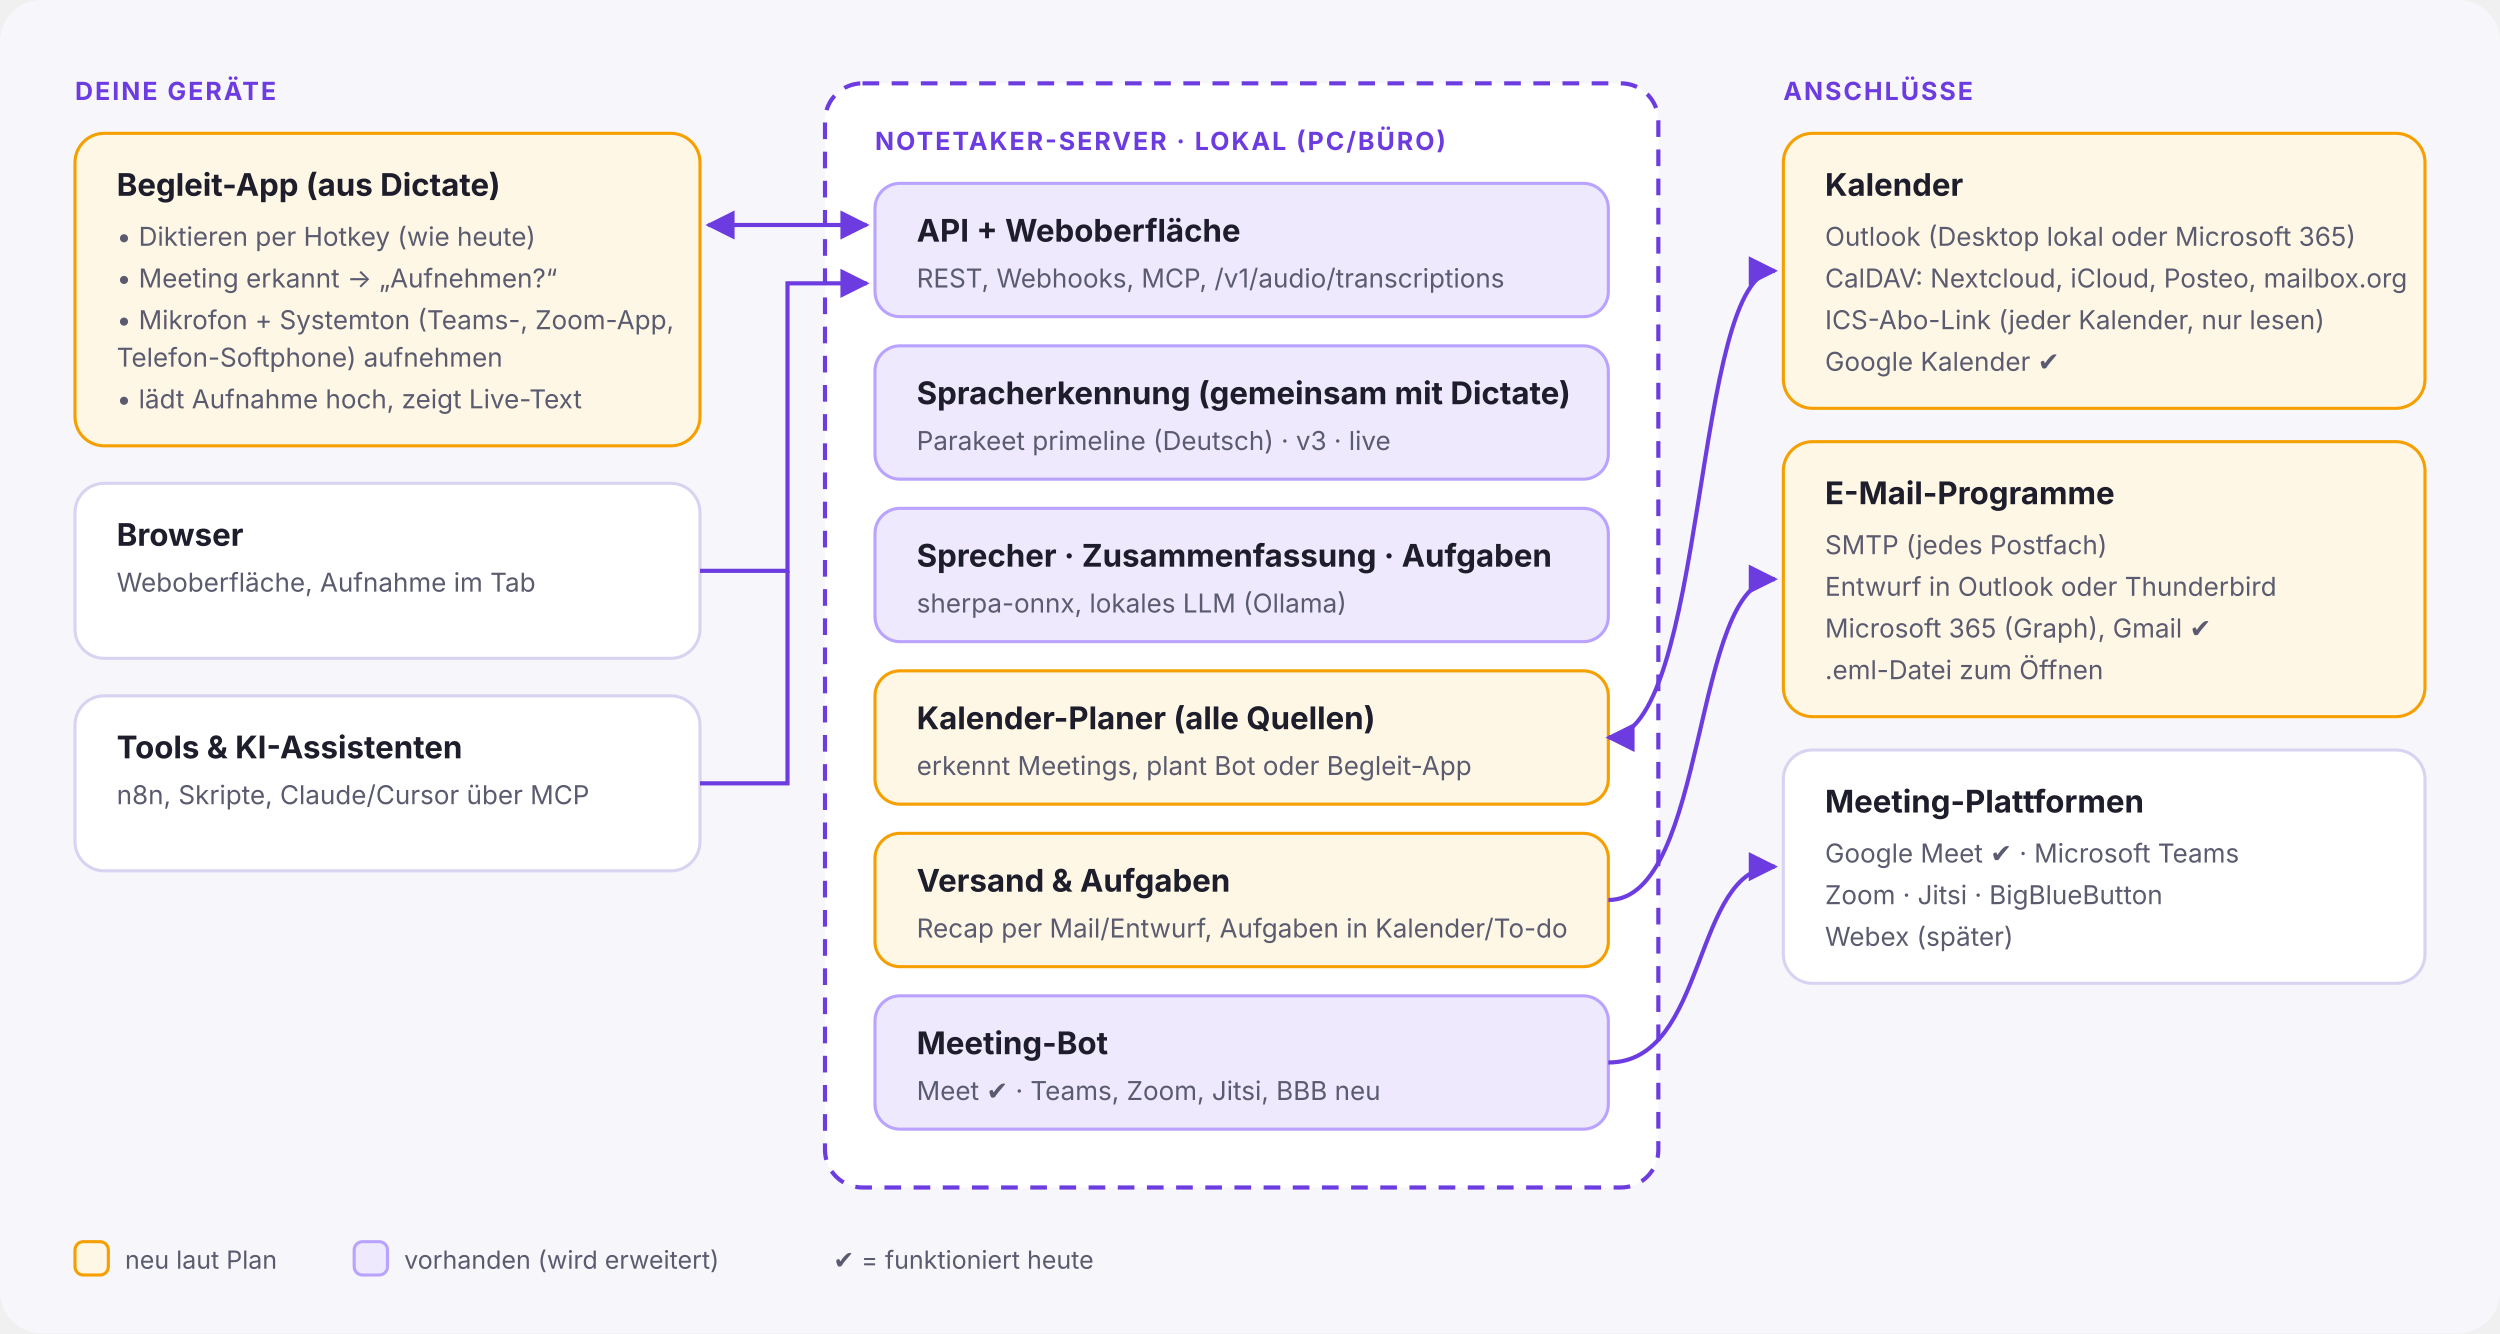
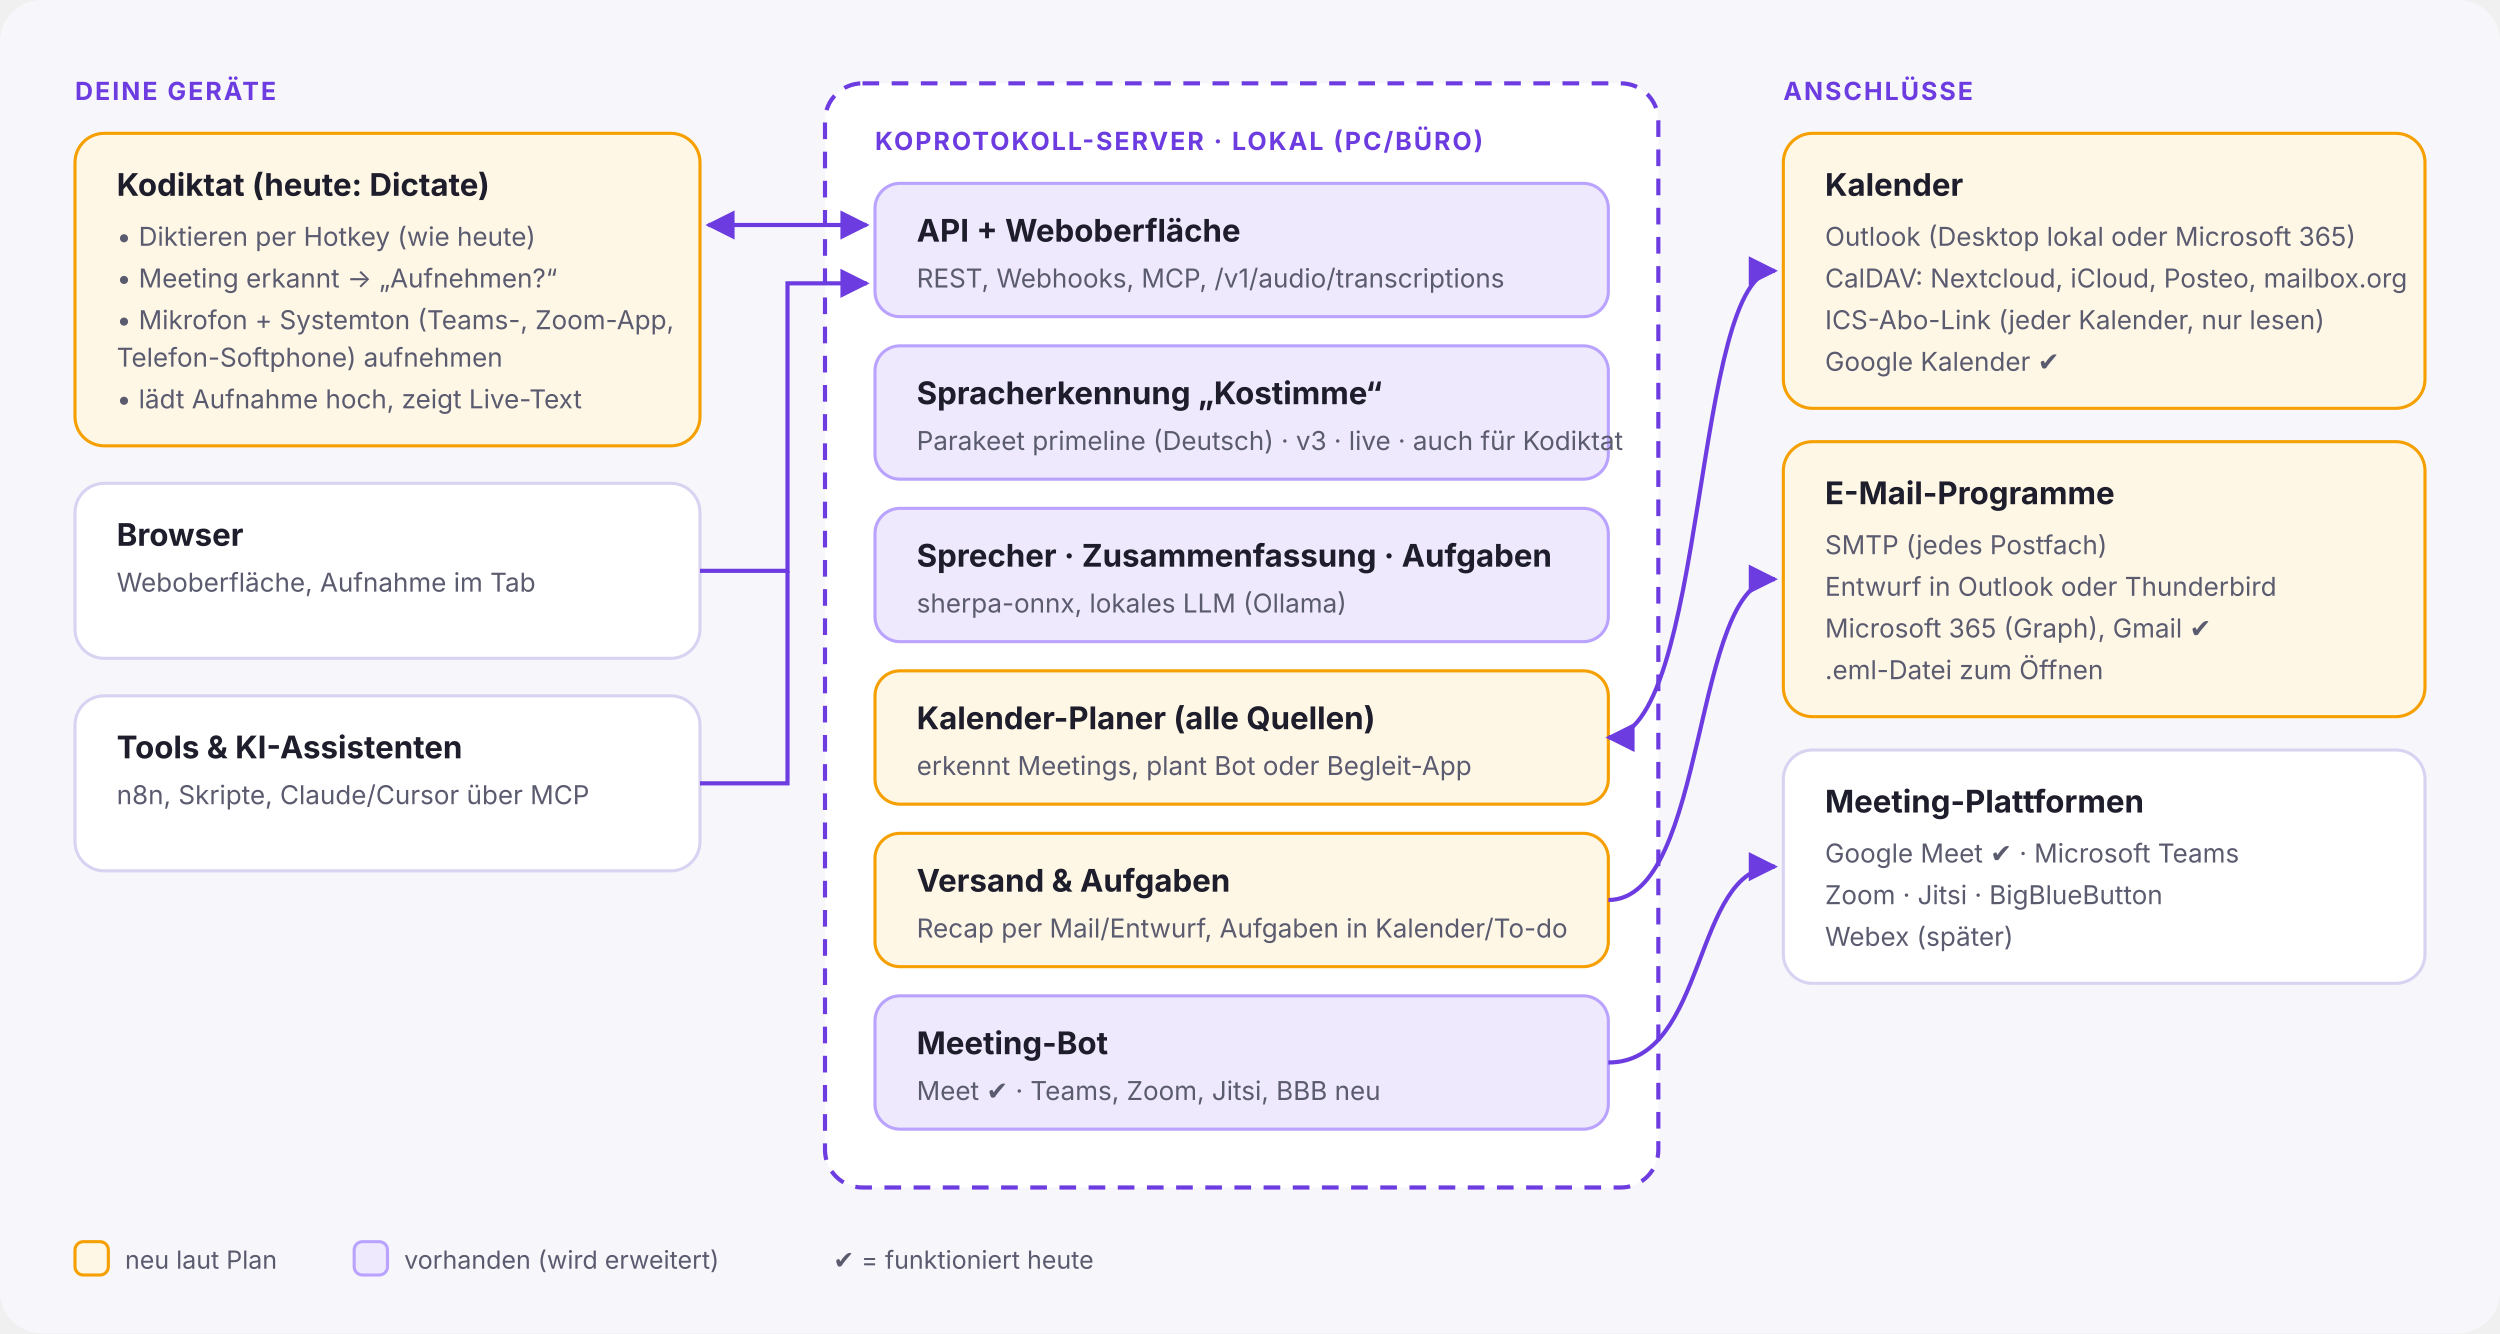
<svg xmlns="http://www.w3.org/2000/svg" viewBox="0 0 1200 640" width="1200" height="640" role="img" aria-labelledby="t d">
  <defs>
    <marker id="a" viewBox="0 0 10 10" refX="9" refY="5" markerWidth="7" markerHeight="7" orient="auto-start-reverse">
      <path d="M0 0 L10 5 L0 10 z" fill="#6c3ce1" />
    </marker>
    <style>
      .box { fill: #ffffff; stroke: #d9d3f2; stroke-width: 1.5; }
      .new { fill: #fff7e6; stroke: #f59f00; stroke-width: 1.5; }
      .core { fill: #efe9fd; stroke: #b9a3ff; stroke-width: 1.5; }
      .h { font: 700 15px Inter, 'Segoe UI', system-ui, sans-serif; fill: #1d1d2b; }
      .s { font: 400 12.5px Inter, 'Segoe UI', system-ui, sans-serif; fill: #5b5b70; }
      .lab { font: 700 12px Inter, 'Segoe UI', system-ui, sans-serif; fill: #6c3ce1; letter-spacing: .08em; }
      .ln { stroke: #6c3ce1; stroke-width: 2; fill: none; marker-end: url(#a); }
      .ln2 { stroke: #6c3ce1; stroke-width: 2; fill: none; marker-end: url(#a); marker-start: url(#a); }
      .leg { font: 400 12px Inter, 'Segoe UI', system-ui, sans-serif; fill: #5b5b70; }
    </style>
  </defs>
  <rect width="1200" height="640" rx="20" fill="#f7f7fb" />
  <text x="36" y="48" class="lab">DEINE GERÄTE</text>
  <rect x="36" y="64" width="300" height="150" rx="14" class="new" />
-   <text x="56" y="94" class="h">Begleit-App (aus Dictate)</text>
+   <text x="56" y="94" class="h">Kodiktat (heute: Dictate)</text>
  <text x="56" y="118" class="s">• Diktieren per Hotkey (wie heute)</text>
  <text x="56" y="138" class="s">• Meeting erkannt → „Aufnehmen?“</text>
  <text x="56" y="158" class="s">• Mikrofon + Systemton (Teams-, Zoom-App,</text>
  <text x="56" y="176" class="s">  Telefon-Softphone) aufnehmen</text>
  <text x="56" y="196" class="s">• lädt Aufnahme hoch, zeigt Live-Text</text>
  <rect x="36" y="232" width="300" height="84" rx="14" class="box" />
  <text x="56" y="262" class="h">Browser</text>
  <text x="56" y="284" class="s">Weboberfläche, Aufnahme im Tab</text>
  <rect x="36" y="334" width="300" height="84" rx="14" class="box" />
  <text x="56" y="364" class="h">Tools &amp; KI-Assistenten</text>
  <text x="56" y="386" class="s">n8n, Skripte, Claude/Cursor über MCP</text>
  <rect x="396" y="40" width="400" height="530" rx="18" fill="#ffffff" stroke="#6c3ce1" stroke-width="2" stroke-dasharray="8 6" />
-   <text x="420" y="72" class="lab">NOTETAKER-SERVER · LOKAL (PC/BÜRO)</text>
+   <text x="420" y="72" class="lab">KOPROTOKOLL-SERVER · LOKAL (PC/BÜRO)</text>
  <rect x="420" y="88" width="352" height="64" rx="12" class="core" />
  <text x="440" y="116" class="h">API + Weboberfläche</text>
  <text x="440" y="138" class="s">REST, Webhooks, MCP, /v1/audio/transcriptions</text>
  <rect x="420" y="166" width="352" height="64" rx="12" class="core" />
-   <text x="440" y="194" class="h">Spracherkennung (gemeinsam mit Dictate)</text>
-   <text x="440" y="216" class="s">Parakeet primeline (Deutsch) · v3 · live</text>
+   <text x="440" y="194" class="h">Spracherkennung „Kostimme“</text>
+   <text x="440" y="216" class="s">Parakeet primeline (Deutsch) · v3 · live · auch für Kodiktat</text>
  <rect x="420" y="244" width="352" height="64" rx="12" class="core" />
  <text x="440" y="272" class="h">Sprecher · Zusammenfassung · Aufgaben</text>
  <text x="440" y="294" class="s">sherpa-onnx, lokales LLM (Ollama)</text>
  <rect x="420" y="322" width="352" height="64" rx="12" class="new" />
  <text x="440" y="350" class="h">Kalender-Planer (alle Quellen)</text>
  <text x="440" y="372" class="s">erkennt Meetings, plant Bot oder Begleit-App</text>
  <rect x="420" y="400" width="352" height="64" rx="12" class="new" />
  <text x="440" y="428" class="h">Versand &amp; Aufgaben</text>
  <text x="440" y="450" class="s">Recap per Mail/Entwurf, Aufgaben in Kalender/To-do</text>
  <rect x="420" y="478" width="352" height="64" rx="12" class="core" />
  <text x="440" y="506" class="h">Meeting-Bot</text>
  <text x="440" y="528" class="s">Meet ✔ · Teams, Zoom, Jitsi, BBB neu</text>
  <path d="M340 108 H 416" class="ln2" />
  <path d="M336 274 H 378 V 136 H 416" class="ln" />
  <path d="M336 376 H 378 V 274" style="stroke:#6c3ce1;stroke-width:2;fill:none" />
  <text x="856" y="48" class="lab">ANSCHLÜSSE</text>
  <rect x="856" y="64" width="308" height="132" rx="14" class="new" />
  <text x="876" y="94" class="h">Kalender</text>
  <text x="876" y="118" class="s">Outlook (Desktop lokal oder Microsoft 365)</text>
  <text x="876" y="138" class="s">CalDAV: Nextcloud, iCloud, Posteo, mailbox.org</text>
  <text x="876" y="158" class="s">ICS-Abo-Link (jeder Kalender, nur lesen)</text>
  <text x="876" y="178" class="s">Google Kalender ✔</text>
  <rect x="856" y="212" width="308" height="132" rx="14" class="new" />
  <text x="876" y="242" class="h">E-Mail-Programme</text>
  <text x="876" y="266" class="s">SMTP (jedes Postfach)</text>
  <text x="876" y="286" class="s">Entwurf in Outlook oder Thunderbird</text>
  <text x="876" y="306" class="s">Microsoft 365 (Graph), Gmail ✔</text>
  <text x="876" y="326" class="s">.eml-Datei zum Öffnen</text>
  <rect x="856" y="360" width="308" height="112" rx="14" class="box" />
  <text x="876" y="390" class="h">Meeting-Plattformen</text>
  <text x="876" y="414" class="s">Google Meet ✔ · Microsoft Teams</text>
  <text x="876" y="434" class="s">Zoom · Jitsi · BigBlueButton</text>
  <text x="876" y="454" class="s">Webex (später)</text>
  <path d="M772 354 C 820 354, 812 130, 852 130" class="ln2" />
  <path d="M772 432 C 820 432, 812 278, 852 278" class="ln" />
  <path d="M772 510 C 820 510, 812 416, 852 416" class="ln" />
  <rect x="36" y="596" width="16" height="16" rx="4" class="new" />
  <text x="60" y="609" class="leg">neu laut Plan</text>
  <rect x="170" y="596" width="16" height="16" rx="4" class="core" />
  <text x="194" y="609" class="leg">vorhanden (wird erweitert)</text>
  <text x="400" y="609" class="leg">✔ = funktioniert heute</text>
</svg>
